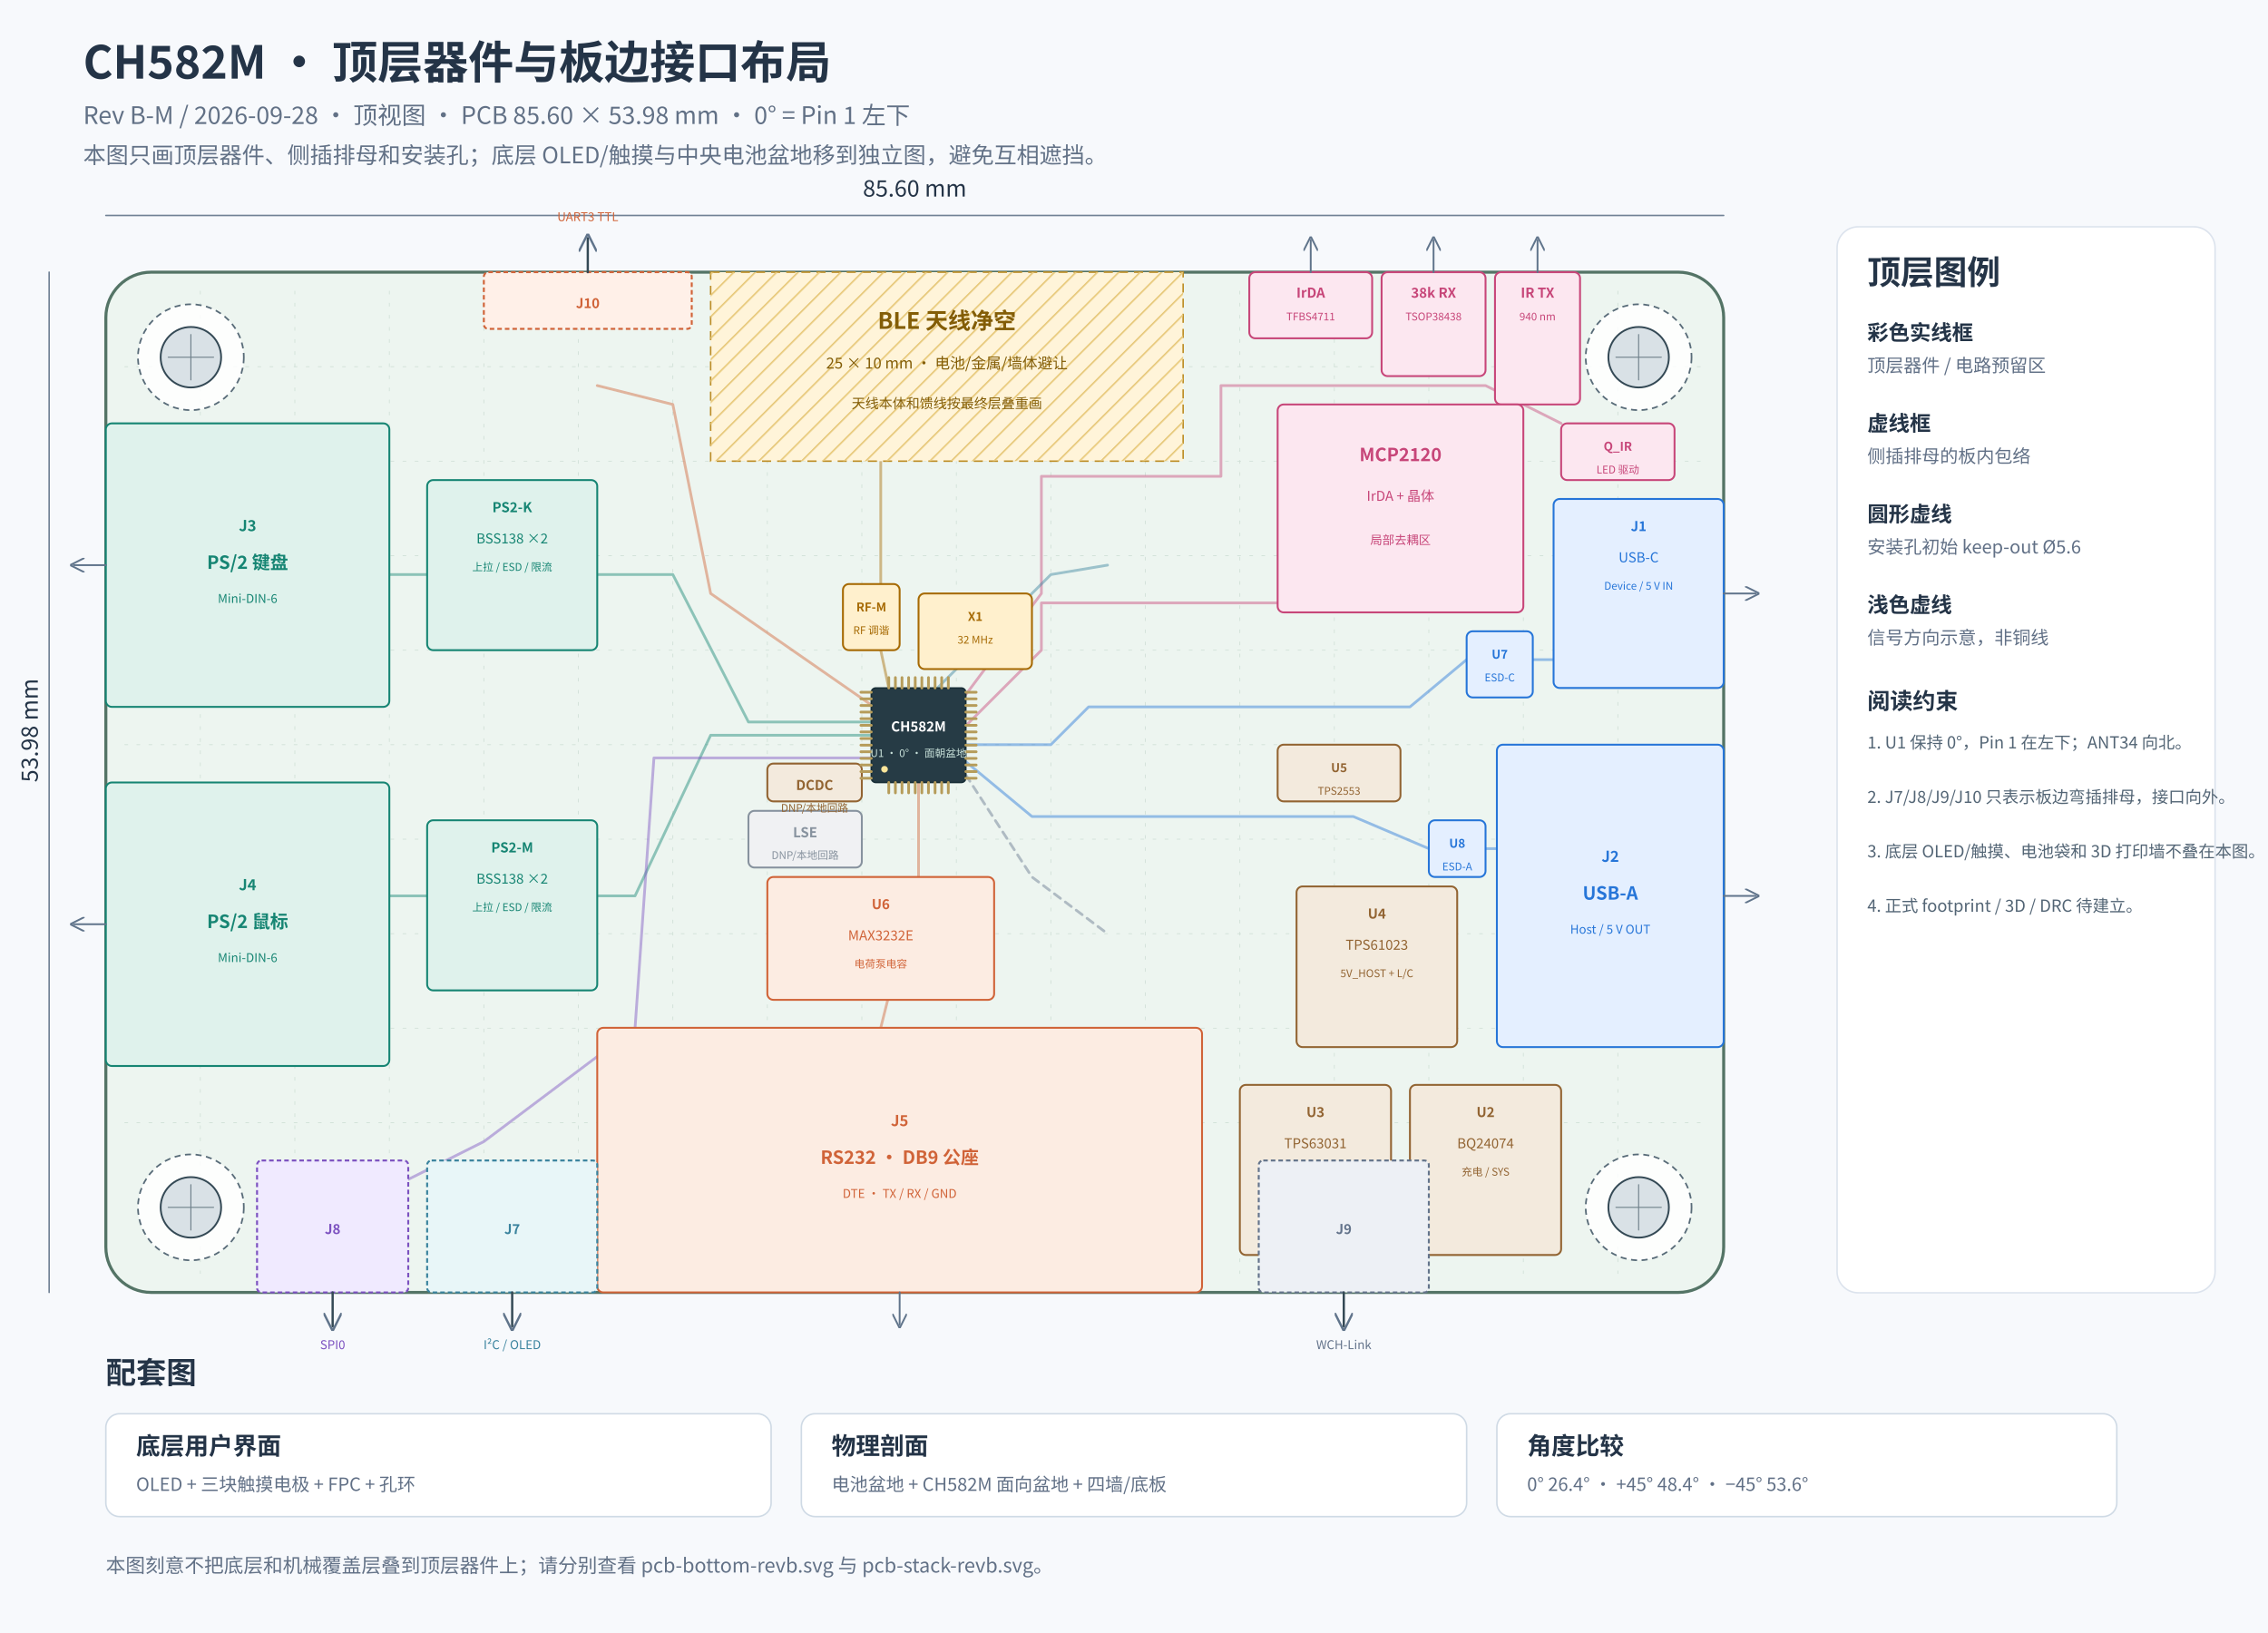
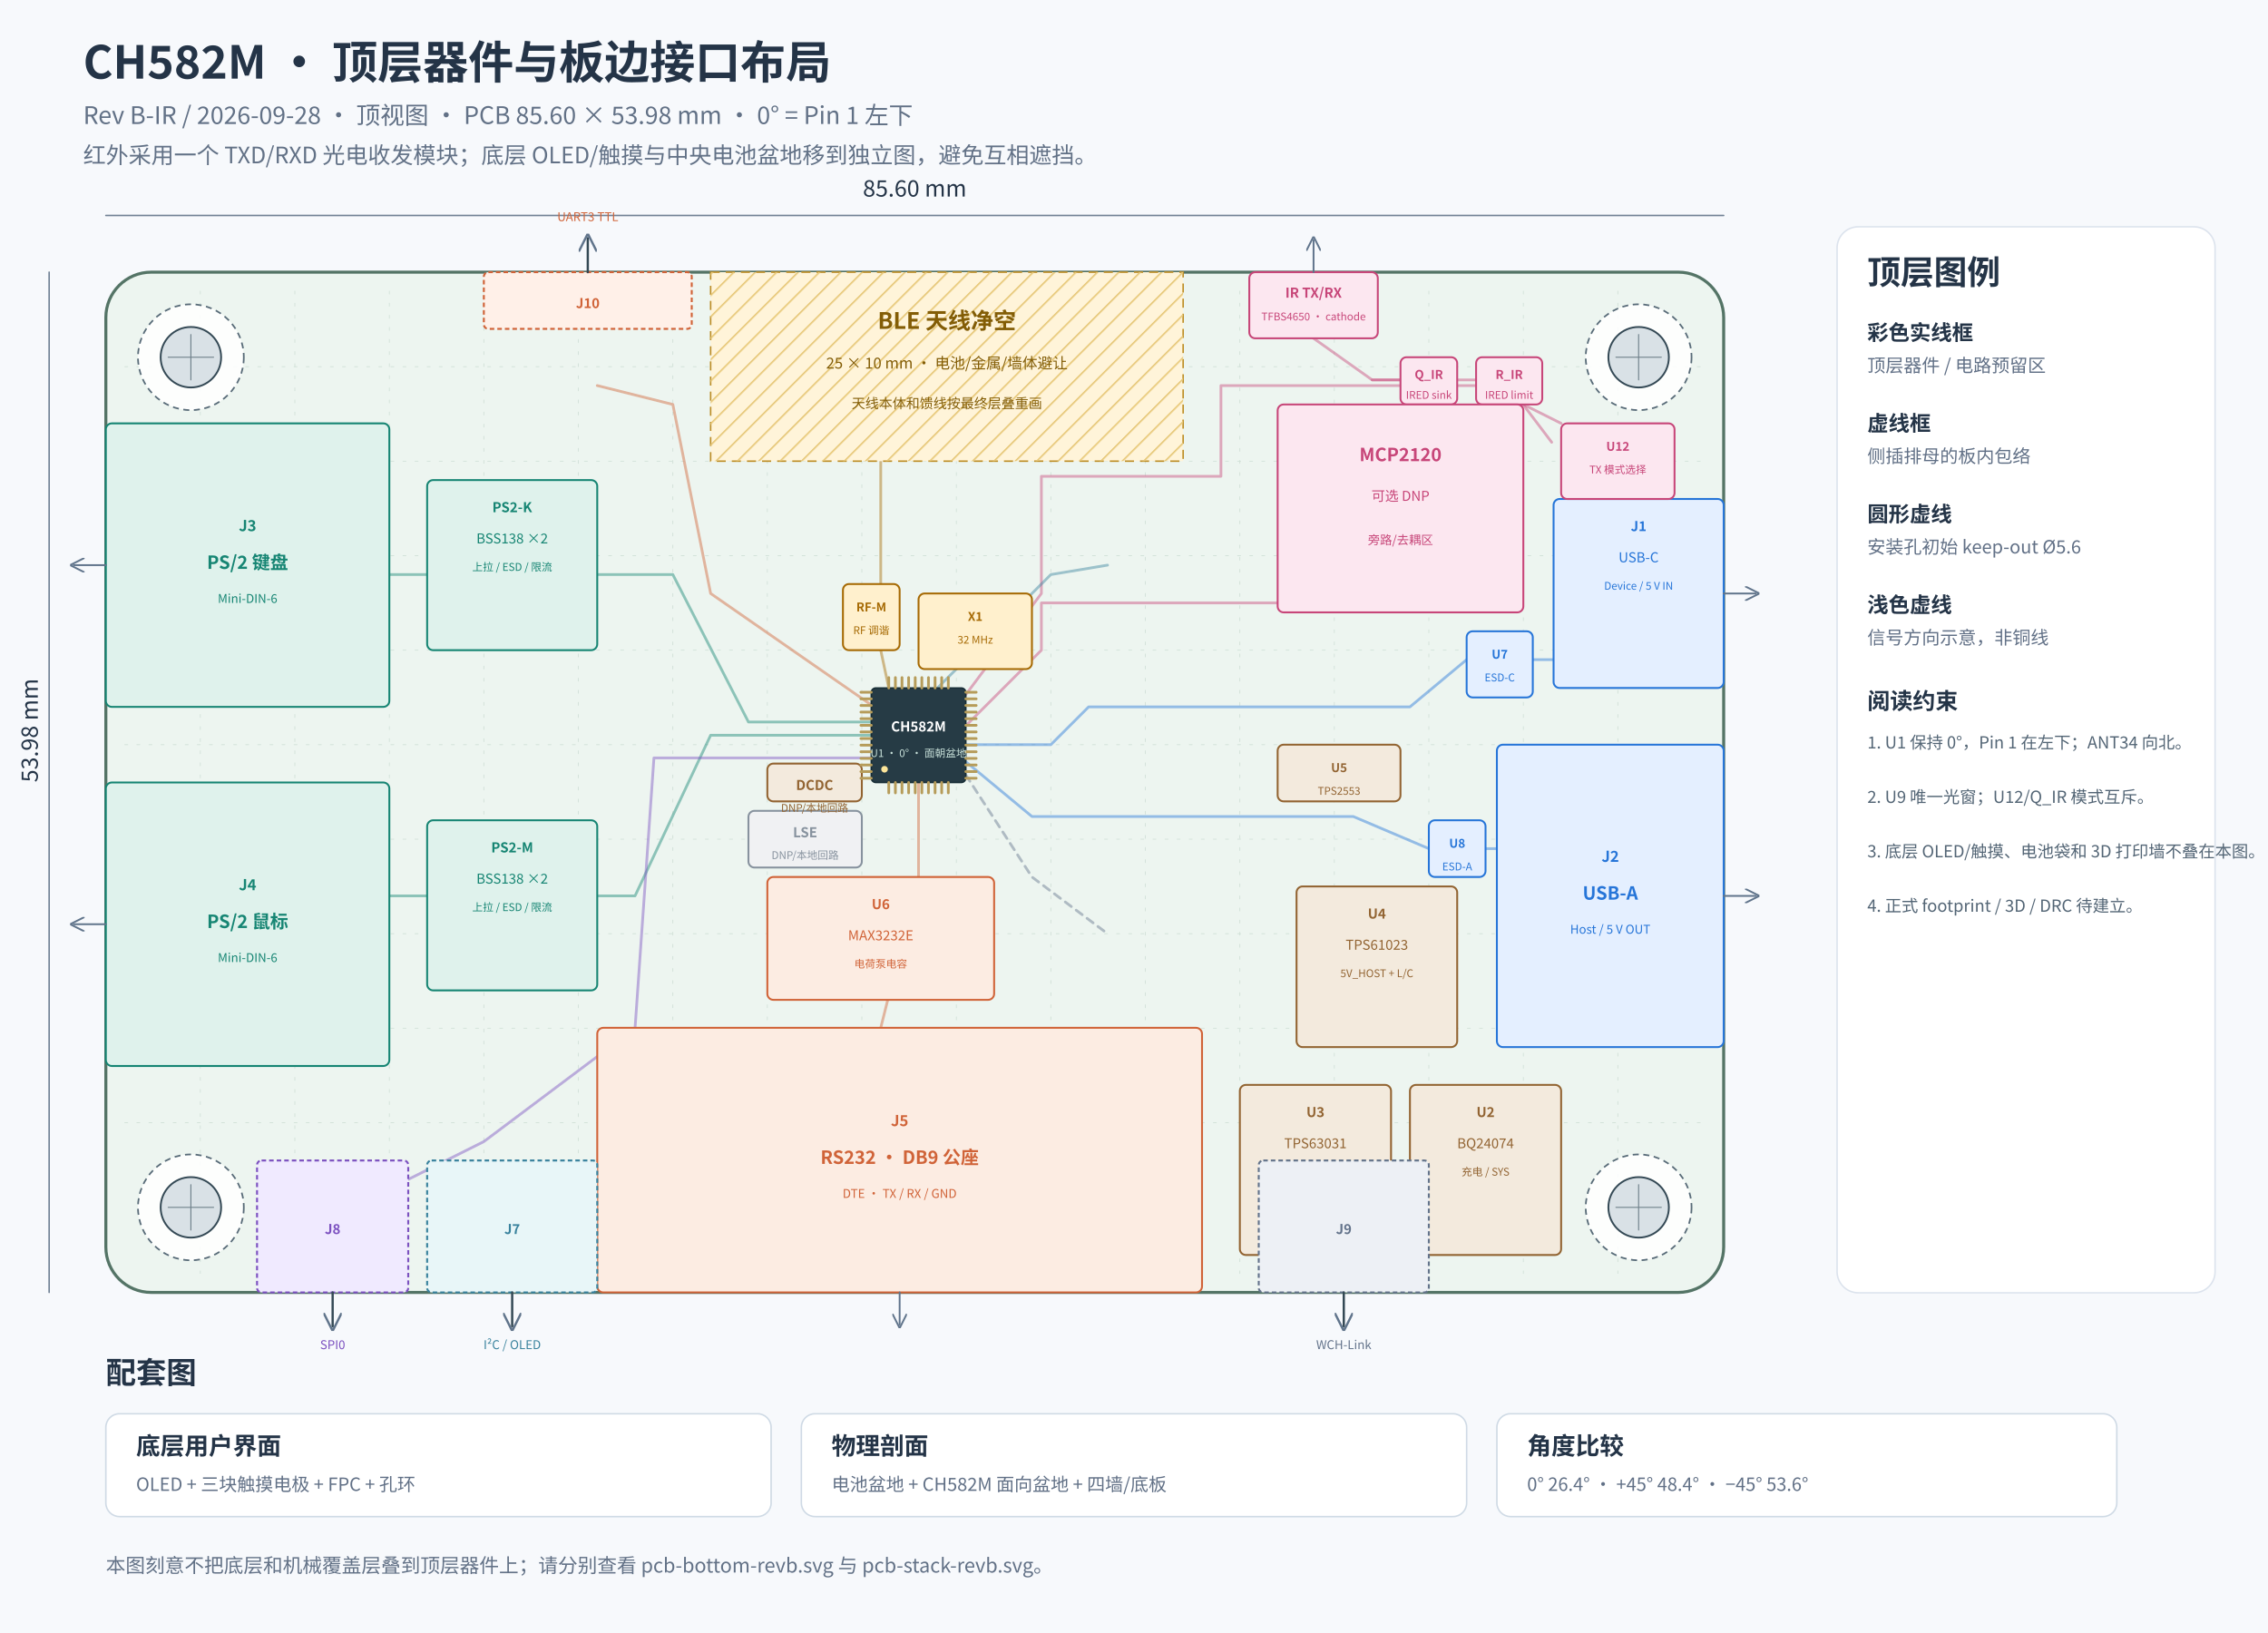
<svg xmlns="http://www.w3.org/2000/svg" width="1500" height="1080" viewBox="0 0 1500 1080" role="img">
  <defs>
    <pattern id="hatch" width="10" height="10" patternUnits="userSpaceOnUse" patternTransform="rotate(45)">
      <line x1="0" y1="0" x2="0" y2="10" stroke="#e6c778" stroke-width="2" />
    </pattern>
    <marker id="arrow" markerWidth="8" markerHeight="8" refX="6" refY="4" orient="auto">
      <path d="M0 0 L8 4 L0 8" fill="none" stroke="#60748b" />
    </marker>
  </defs>
  <g font-family="Microsoft YaHei, Noto Sans CJK SC, Segoe UI, Arial, sans-serif">
    <rect x="0.00" y="0.00" width="1500.00" height="1080.00" rx="0" fill="#f7f9fc" stroke="none" />
    <text x="55.00" y="52.00" font-size="30" fill="#243447" text-anchor="start" font-weight="700">CH582M · 顶层器件与板边接口布局</text>
-     <text x="55.00" y="82.00" font-size="16" fill="#627186" text-anchor="start" font-weight="400">Rev B-M / 2026-09-28   ·   顶视图   ·   PCB 85.60 × 53.98 mm   ·   0° = Pin 1 左下</text>
-     <text x="55.00" y="108.00" font-size="15" fill="#627186" text-anchor="start" font-weight="400">本图只画顶层器件、侧插排母和安装孔；底层 OLED/触摸与中央电池盆地移到独立图，避免互相遮挡。</text>
+     <text x="55.00" y="82.00" font-size="16" fill="#627186" text-anchor="start" font-weight="400">Rev B-IR / 2026-09-28   ·   顶视图   ·   PCB 85.60 × 53.98 mm   ·   0° = Pin 1 左下</text>
+     <text x="55.00" y="108.00" font-size="15" fill="#627186" text-anchor="start" font-weight="400">红外采用一个 TXD/RXD 光电收发模块；底层 OLED/触摸与中央电池盆地移到独立图，避免互相遮挡。</text>
    <rect x="70.00" y="180.00" width="1070.00" height="674.75" rx="30" fill="#edf5f0" stroke="#547466" stroke-width="2" />
    <polyline points="70.00,142.50 1140.00,142.50" fill="none" stroke="#718295" stroke-width="1" stroke-linejoin="round" stroke-linecap="round" stroke-dasharray="" />
    <text x="605.00" y="130.00" font-size="15" fill="#243447" text-anchor="middle" font-weight="400">85.60 mm</text>
    <polyline points="32.50,180.00 32.50,854.75" fill="none" stroke="#718295" stroke-width="1" stroke-linejoin="round" stroke-linecap="round" stroke-dasharray="" />
    <text x="25.00" y="517.38" font-size="15" fill="#243447" text-anchor="start" font-weight="400" transform="rotate(-90 25 517.375)">53.98 mm</text>
    <polyline points="132.50,192.50 132.50,842.25" fill="none" stroke="#cfdfd6" stroke-width="0.5" stroke-linejoin="round" stroke-linecap="round" stroke-dasharray="2 6" />
    <polyline points="195.00,192.50 195.00,842.25" fill="none" stroke="#cfdfd6" stroke-width="0.5" stroke-linejoin="round" stroke-linecap="round" stroke-dasharray="2 6" />
    <polyline points="257.50,192.50 257.50,842.25" fill="none" stroke="#cfdfd6" stroke-width="0.5" stroke-linejoin="round" stroke-linecap="round" stroke-dasharray="2 6" />
    <polyline points="320.00,192.50 320.00,842.25" fill="none" stroke="#cfdfd6" stroke-width="0.5" stroke-linejoin="round" stroke-linecap="round" stroke-dasharray="2 6" />
    <polyline points="382.50,192.50 382.50,842.25" fill="none" stroke="#cfdfd6" stroke-width="0.5" stroke-linejoin="round" stroke-linecap="round" stroke-dasharray="2 6" />
    <polyline points="445.00,192.50 445.00,842.25" fill="none" stroke="#cfdfd6" stroke-width="0.5" stroke-linejoin="round" stroke-linecap="round" stroke-dasharray="2 6" />
    <polyline points="507.50,192.50 507.50,842.25" fill="none" stroke="#cfdfd6" stroke-width="0.5" stroke-linejoin="round" stroke-linecap="round" stroke-dasharray="2 6" />
    <polyline points="570.00,192.50 570.00,842.25" fill="none" stroke="#cfdfd6" stroke-width="0.5" stroke-linejoin="round" stroke-linecap="round" stroke-dasharray="2 6" />
    <polyline points="632.50,192.50 632.50,842.25" fill="none" stroke="#cfdfd6" stroke-width="0.5" stroke-linejoin="round" stroke-linecap="round" stroke-dasharray="2 6" />
    <polyline points="695.00,192.50 695.00,842.25" fill="none" stroke="#cfdfd6" stroke-width="0.5" stroke-linejoin="round" stroke-linecap="round" stroke-dasharray="2 6" />
    <polyline points="757.50,192.50 757.50,842.25" fill="none" stroke="#cfdfd6" stroke-width="0.5" stroke-linejoin="round" stroke-linecap="round" stroke-dasharray="2 6" />
    <polyline points="820.00,192.50 820.00,842.25" fill="none" stroke="#cfdfd6" stroke-width="0.5" stroke-linejoin="round" stroke-linecap="round" stroke-dasharray="2 6" />
    <polyline points="882.50,192.50 882.50,842.25" fill="none" stroke="#cfdfd6" stroke-width="0.5" stroke-linejoin="round" stroke-linecap="round" stroke-dasharray="2 6" />
    <polyline points="945.00,192.50 945.00,842.25" fill="none" stroke="#cfdfd6" stroke-width="0.5" stroke-linejoin="round" stroke-linecap="round" stroke-dasharray="2 6" />
    <polyline points="1007.50,192.50 1007.50,842.25" fill="none" stroke="#cfdfd6" stroke-width="0.5" stroke-linejoin="round" stroke-linecap="round" stroke-dasharray="2 6" />
    <polyline points="1070.00,192.50 1070.00,842.25" fill="none" stroke="#cfdfd6" stroke-width="0.5" stroke-linejoin="round" stroke-linecap="round" stroke-dasharray="2 6" />
    <polyline points="82.50,242.50 1127.50,242.50" fill="none" stroke="#cfdfd6" stroke-width="0.5" stroke-linejoin="round" stroke-linecap="round" stroke-dasharray="2 6" />
    <polyline points="82.50,305.00 1127.50,305.00" fill="none" stroke="#cfdfd6" stroke-width="0.5" stroke-linejoin="round" stroke-linecap="round" stroke-dasharray="2 6" />
    <polyline points="82.50,367.50 1127.50,367.50" fill="none" stroke="#cfdfd6" stroke-width="0.5" stroke-linejoin="round" stroke-linecap="round" stroke-dasharray="2 6" />
    <polyline points="82.50,430.00 1127.50,430.00" fill="none" stroke="#cfdfd6" stroke-width="0.5" stroke-linejoin="round" stroke-linecap="round" stroke-dasharray="2 6" />
    <polyline points="82.50,492.50 1127.50,492.50" fill="none" stroke="#cfdfd6" stroke-width="0.5" stroke-linejoin="round" stroke-linecap="round" stroke-dasharray="2 6" />
    <polyline points="82.50,555.00 1127.50,555.00" fill="none" stroke="#cfdfd6" stroke-width="0.5" stroke-linejoin="round" stroke-linecap="round" stroke-dasharray="2 6" />
    <polyline points="82.50,617.50 1127.50,617.50" fill="none" stroke="#cfdfd6" stroke-width="0.5" stroke-linejoin="round" stroke-linecap="round" stroke-dasharray="2 6" />
    <polyline points="82.50,680.00 1127.50,680.00" fill="none" stroke="#cfdfd6" stroke-width="0.5" stroke-linejoin="round" stroke-linecap="round" stroke-dasharray="2 6" />
    <polyline points="82.50,742.50 1127.50,742.50" fill="none" stroke="#cfdfd6" stroke-width="0.5" stroke-linejoin="round" stroke-linecap="round" stroke-dasharray="2 6" />
    <polyline points="587.81,455.00 582.50,430.00 582.50,305.00" fill="none" stroke="#a66a04" stroke-width="1.8" stroke-linejoin="round" stroke-linecap="round" stroke-dasharray="" opacity="0.45" />
    <polyline points="638.75,503.75 682.50,540.00 895.00,540.00 945.00,561.25 990.00,561.25" fill="none" stroke="#2675d8" stroke-width="1.8" stroke-linejoin="round" stroke-linecap="round" stroke-dasharray="" opacity="0.45" />
    <polyline points="638.75,492.50 695.00,492.50 720.00,467.50 932.50,467.50 970.00,436.25 1027.50,436.25" fill="none" stroke="#2675d8" stroke-width="1.8" stroke-linejoin="round" stroke-linecap="round" stroke-dasharray="" opacity="0.45" />
    <polyline points="576.25,477.50 495.00,477.50 445.00,380.00 395.00,380.00 257.50,380.00" fill="none" stroke="#168573" stroke-width="1.8" stroke-linejoin="round" stroke-linecap="round" stroke-dasharray="" opacity="0.45" />
    <polyline points="576.25,486.25 470.00,486.25 420.00,592.50 395.00,592.50 257.50,592.50" fill="none" stroke="#168573" stroke-width="1.8" stroke-linejoin="round" stroke-linecap="round" stroke-dasharray="" opacity="0.45" />
    <polyline points="576.25,501.25 432.50,501.25 420.00,680.00 320.00,755.00 270.00,780.00" fill="none" stroke="#7c51c0" stroke-width="1.8" stroke-linejoin="round" stroke-linecap="round" stroke-dasharray="" opacity="0.45" />
    <polyline points="576.25,466.25 470.00,392.50 445.00,267.50 395.00,255.00" fill="none" stroke="#d06338" stroke-width="1.8" stroke-linejoin="round" stroke-linecap="round" stroke-dasharray="" opacity="0.45" />
    <polyline points="607.50,517.50 607.50,580.00 582.50,679.75" fill="none" stroke="#d06338" stroke-width="1.8" stroke-linejoin="round" stroke-linecap="round" stroke-dasharray="" opacity="0.45" />
    <polyline points="638.75,480.00 688.75,430.00 688.75,398.75 845.00,398.75" fill="none" stroke="#c74679" stroke-width="1.8" stroke-linejoin="round" stroke-linecap="round" stroke-dasharray="" opacity="0.45" />
    <polyline points="638.75,459.38 688.75,392.50 688.75,315.00 807.50,315.00 807.50,255.00 982.50,255.00 1032.50,280.00" fill="none" stroke="#c74679" stroke-width="1.8" stroke-linejoin="round" stroke-linecap="round" stroke-dasharray="" opacity="0.45" />
+     <polyline points="868.75,223.75 907.50,251.25 945.00,251.25" fill="none" stroke="#c74679" stroke-width="1.8" stroke-linejoin="round" stroke-linecap="round" stroke-dasharray="" opacity="0.45" />
+     <polyline points="907.50,251.25 995.00,251.25 1026.25,292.50" fill="none" stroke="#c74679" stroke-width="1.8" stroke-linejoin="round" stroke-linecap="round" stroke-dasharray="" opacity="0.45" />
    <polyline points="620.00,455.00 695.00,380.00 732.50,373.75" fill="none" stroke="#39829d" stroke-width="1.8" stroke-linejoin="round" stroke-linecap="round" stroke-dasharray="" opacity="0.45" />
    <polyline points="638.75,512.50 682.50,580.00 732.50,617.50" fill="none" stroke="#64748b" stroke-width="1.8" stroke-linejoin="round" stroke-linecap="round" stroke-dasharray="5 4" opacity="0.45" />
    <rect x="470.00" y="180.00" width="312.50" height="125.00" rx="0" fill="#fff4d9" stroke="#bd8e27" stroke-dasharray="6 4" />
    <rect x="470.00" y="180.00" width="312.50" height="125.00" rx="0" fill="url(#hatch)" stroke="none" />
    <text x="626.25" y="217.50" font-size="15" fill="#835d06" text-anchor="middle" font-weight="700">BLE 天线净空</text>
    <text x="626.25" y="243.75" font-size="10" fill="#835d06" text-anchor="middle" font-weight="400">25 × 10 mm · 电池/金属/墙体避让</text>
    <text x="626.25" y="270.00" font-size="9" fill="#835d06" text-anchor="middle" font-weight="400">天线本体和馈线按最终层叠重画</text>
    <rect x="70.00" y="280.00" width="187.50" height="187.50" rx="4" fill="#dff2ec" stroke="#168573" stroke-width="1.25" />
    <text x="163.75" y="351.25" font-size="10" fill="#168573" text-anchor="middle" font-weight="700">J3</text>
    <text x="163.75" y="376.25" font-size="12" fill="#168573" text-anchor="middle" font-weight="700">PS/2 键盘</text>
    <text x="163.75" y="398.75" font-size="8" fill="#168573" text-anchor="middle" font-weight="400">Mini-DIN-6</text>
    <polyline points="70.00,373.75 48.75,373.75" fill="none" stroke="#60748b" stroke-width="1.2" stroke-linejoin="round" stroke-linecap="round" stroke-dasharray="" marker-end="url(#arrow)" />
    <rect x="70.00" y="517.50" width="187.50" height="187.50" rx="4" fill="#dff2ec" stroke="#168573" stroke-width="1.25" />
    <text x="163.75" y="588.75" font-size="10" fill="#168573" text-anchor="middle" font-weight="700">J4</text>
    <text x="163.75" y="613.75" font-size="12" fill="#168573" text-anchor="middle" font-weight="700">PS/2 鼠标</text>
    <text x="163.75" y="636.25" font-size="8" fill="#168573" text-anchor="middle" font-weight="400">Mini-DIN-6</text>
    <polyline points="70.00,611.25 48.75,611.25" fill="none" stroke="#60748b" stroke-width="1.2" stroke-linejoin="round" stroke-linecap="round" stroke-dasharray="" marker-end="url(#arrow)" />
    <rect x="1027.50" y="330.00" width="112.50" height="125.00" rx="4" fill="#e4efff" stroke="#2675d8" stroke-width="1.25" />
    <text x="1083.75" y="351.25" font-size="9" fill="#2675d8" text-anchor="middle" font-weight="700">J1</text>
    <text x="1083.75" y="371.88" font-size="9" fill="#2675d8" text-anchor="middle" font-weight="400">USB-C</text>
    <text x="1083.75" y="390.00" font-size="7" fill="#2675d8" text-anchor="middle" font-weight="400">Device / 5 V IN</text>
    <polyline points="1140.00,392.50 1161.25,392.50" fill="none" stroke="#60748b" stroke-width="1.2" stroke-linejoin="round" stroke-linecap="round" stroke-dasharray="" marker-end="url(#arrow)" />
    <rect x="990.00" y="492.50" width="150.00" height="200.00" rx="4" fill="#e4efff" stroke="#2675d8" stroke-width="1.25" />
    <text x="1065.00" y="570.00" font-size="10" fill="#2675d8" text-anchor="middle" font-weight="700">J2</text>
    <text x="1065.00" y="595.00" font-size="12" fill="#2675d8" text-anchor="middle" font-weight="700">USB-A</text>
    <text x="1065.00" y="617.50" font-size="8" fill="#2675d8" text-anchor="middle" font-weight="400">Host / 5 V OUT</text>
    <polyline points="1140.00,592.50 1161.25,592.50" fill="none" stroke="#60748b" stroke-width="1.2" stroke-linejoin="round" stroke-linecap="round" stroke-dasharray="" marker-end="url(#arrow)" />
    <rect x="395.00" y="679.75" width="400.00" height="175.00" rx="4" fill="#fcece2" stroke="#d06338" stroke-width="1.25" />
    <text x="595.00" y="744.75" font-size="10" fill="#d06338" text-anchor="middle" font-weight="700">J5</text>
    <text x="595.00" y="769.75" font-size="12" fill="#d06338" text-anchor="middle" font-weight="700">RS232 · DB9 公座</text>
    <text x="595.00" y="792.25" font-size="8" fill="#d06338" text-anchor="middle" font-weight="400">DTE · TX / RX / GND</text>
    <polyline points="595.00,854.75 595.00,876.00" fill="none" stroke="#60748b" stroke-width="1.2" stroke-linejoin="round" stroke-linecap="round" stroke-dasharray="" marker-end="url(#arrow)" />
-     <rect x="826.25" y="180.00" width="81.25" height="43.75" rx="4" fill="#fce7f0" stroke="#c74679" stroke-width="1.25" />
-     <text x="866.88" y="196.88" font-size="9" fill="#c74679" text-anchor="middle" font-weight="700">IrDA</text>
-     <text x="866.88" y="211.88" font-size="7" fill="#c74679" text-anchor="middle" font-weight="400">TFBS4711</text>
-     <polyline points="866.88,180.00 866.88,158.75" fill="none" stroke="#60748b" stroke-width="1.2" stroke-linejoin="round" stroke-linecap="round" stroke-dasharray="" marker-end="url(#arrow)" />
-     <rect x="913.75" y="180.00" width="68.75" height="68.75" rx="4" fill="#fce7f0" stroke="#c74679" stroke-width="1.25" />
-     <text x="948.12" y="196.88" font-size="9" fill="#c74679" text-anchor="middle" font-weight="700">38k RX</text>
-     <text x="948.12" y="211.88" font-size="7" fill="#c74679" text-anchor="middle" font-weight="400">TSOP38438</text>
-     <polyline points="948.12,180.00 948.12,158.75" fill="none" stroke="#60748b" stroke-width="1.2" stroke-linejoin="round" stroke-linecap="round" stroke-dasharray="" marker-end="url(#arrow)" />
-     <rect x="988.75" y="180.00" width="56.25" height="87.50" rx="4" fill="#fce7f0" stroke="#c74679" stroke-width="1.25" />
-     <text x="1016.88" y="196.88" font-size="9" fill="#c74679" text-anchor="middle" font-weight="700">IR TX</text>
-     <text x="1016.88" y="211.88" font-size="7" fill="#c74679" text-anchor="middle" font-weight="400">940 nm</text>
-     <polyline points="1016.88,180.00 1016.88,158.75" fill="none" stroke="#60748b" stroke-width="1.2" stroke-linejoin="round" stroke-linecap="round" stroke-dasharray="" marker-end="url(#arrow)" />
+     <rect x="826.25" y="180.00" width="85.00" height="43.75" rx="4" fill="#fce7f0" stroke="#c74679" stroke-width="1.25" />
+     <text x="868.75" y="196.88" font-size="9" fill="#c74679" text-anchor="middle" font-weight="700">IR TX/RX</text>
+     <text x="868.75" y="211.88" font-size="7" fill="#c74679" text-anchor="middle" font-weight="400">TFBS4650 · cathode</text>
+     <polyline points="868.75,180.00 868.75,158.75" fill="none" stroke="#60748b" stroke-width="1.2" stroke-linejoin="round" stroke-linecap="round" stroke-dasharray="" marker-end="url(#arrow)" />
+     <rect x="926.25" y="236.25" width="37.50" height="31.25" rx="4" fill="#fce7f0" stroke="#c74679" stroke-width="1.25" />
+     <text x="945.00" y="250.62" font-size="8" fill="#c74679" text-anchor="middle" font-weight="700">Q_IR</text>
+     <text x="945.00" y="263.75" font-size="7" fill="#c74679" text-anchor="middle" font-weight="400">IRED sink</text>
+     <rect x="976.25" y="236.25" width="43.75" height="31.25" rx="4" fill="#fce7f0" stroke="#c74679" stroke-width="1.25" />
+     <text x="998.12" y="250.62" font-size="8" fill="#c74679" text-anchor="middle" font-weight="700">R_IR</text>
+     <text x="998.12" y="263.75" font-size="7" fill="#c74679" text-anchor="middle" font-weight="400">IRED limit</text>
    <rect x="845.00" y="267.50" width="162.50" height="137.50" rx="4" fill="#fce7f0" stroke="#c74679" stroke-width="1.25" />
    <text x="926.25" y="305.00" font-size="12" fill="#c74679" text-anchor="middle" font-weight="700">MCP2120</text>
-     <text x="926.25" y="331.25" font-size="9" fill="#c74679" text-anchor="middle" font-weight="400">IrDA + 晶体</text>
-     <text x="926.25" y="360.00" font-size="8" fill="#c74679" text-anchor="middle" font-weight="400">局部去耦区</text>
-     <rect x="1032.50" y="280.00" width="75.00" height="37.50" rx="4" fill="#fce7f0" stroke="#c74679" stroke-width="1.25" />
-     <text x="1070.00" y="298.12" font-size="8" fill="#c74679" text-anchor="middle" font-weight="700">Q_IR</text>
-     <text x="1070.00" y="313.12" font-size="7" fill="#c74679" text-anchor="middle" font-weight="400">LED 驱动</text>
+     <text x="926.25" y="331.25" font-size="9" fill="#c74679" text-anchor="middle" font-weight="400">可选 DNP</text>
+     <text x="926.25" y="360.00" font-size="8" fill="#c74679" text-anchor="middle" font-weight="400">旁路/去耦区</text>
+     <rect x="1032.50" y="280.00" width="75.00" height="50.00" rx="4" fill="#fce7f0" stroke="#c74679" stroke-width="1.25" />
+     <text x="1070.00" y="298.12" font-size="8" fill="#c74679" text-anchor="middle" font-weight="700">U12</text>
+     <text x="1070.00" y="313.12" font-size="7" fill="#c74679" text-anchor="middle" font-weight="400">TX 模式选择</text>
    <rect x="282.50" y="317.50" width="112.50" height="112.50" rx="4" fill="#dff2ec" stroke="#168573" stroke-width="1.25" />
    <text x="338.75" y="338.75" font-size="9" fill="#168573" text-anchor="middle" font-weight="700">PS2-K</text>
    <text x="338.75" y="359.38" font-size="9" fill="#168573" text-anchor="middle" font-weight="400">BSS138 ×2</text>
    <text x="338.75" y="377.50" font-size="7" fill="#168573" text-anchor="middle" font-weight="400">上拉 / ESD / 限流</text>
    <rect x="282.50" y="542.50" width="112.50" height="112.50" rx="4" fill="#dff2ec" stroke="#168573" stroke-width="1.25" />
    <text x="338.75" y="563.75" font-size="9" fill="#168573" text-anchor="middle" font-weight="700">PS2-M</text>
    <text x="338.75" y="584.38" font-size="9" fill="#168573" text-anchor="middle" font-weight="400">BSS138 ×2</text>
    <text x="338.75" y="602.50" font-size="7" fill="#168573" text-anchor="middle" font-weight="400">上拉 / ESD / 限流</text>
    <rect x="507.50" y="580.00" width="150.00" height="81.25" rx="4" fill="#fcece2" stroke="#d06338" stroke-width="1.25" />
    <text x="582.50" y="601.25" font-size="9" fill="#d06338" text-anchor="middle" font-weight="700">U6</text>
    <text x="582.50" y="621.88" font-size="9" fill="#d06338" text-anchor="middle" font-weight="400">MAX3232E</text>
    <text x="582.50" y="640.00" font-size="7" fill="#d06338" text-anchor="middle" font-weight="400">电荷泵电容</text>
    <rect x="857.50" y="586.25" width="106.25" height="106.25" rx="4" fill="#f3eadd" stroke="#926432" stroke-width="1.25" />
    <text x="910.62" y="607.50" font-size="9" fill="#926432" text-anchor="middle" font-weight="700">U4</text>
    <text x="910.62" y="628.12" font-size="9" fill="#926432" text-anchor="middle" font-weight="400">TPS61023</text>
    <text x="910.62" y="646.25" font-size="7" fill="#926432" text-anchor="middle" font-weight="400">5V_HOST + L/C</text>
    <rect x="820.00" y="717.50" width="100.00" height="112.50" rx="4" fill="#f3eadd" stroke="#926432" stroke-width="1.25" />
    <text x="870.00" y="738.75" font-size="9" fill="#926432" text-anchor="middle" font-weight="700">U3</text>
    <text x="870.00" y="759.38" font-size="9" fill="#926432" text-anchor="middle" font-weight="400">TPS63031</text>
    <text x="870.00" y="777.50" font-size="7" fill="#926432" text-anchor="middle" font-weight="400">3V3 + L/C</text>
    <rect x="932.50" y="717.50" width="100.00" height="112.50" rx="4" fill="#f3eadd" stroke="#926432" stroke-width="1.25" />
    <text x="982.50" y="738.75" font-size="9" fill="#926432" text-anchor="middle" font-weight="700">U2</text>
    <text x="982.50" y="759.38" font-size="9" fill="#926432" text-anchor="middle" font-weight="400">BQ24074</text>
    <text x="982.50" y="777.50" font-size="7" fill="#926432" text-anchor="middle" font-weight="400">充电 / SYS</text>
    <rect x="845.00" y="492.50" width="81.25" height="37.50" rx="4" fill="#f3eadd" stroke="#926432" stroke-width="1.25" />
    <text x="885.62" y="510.62" font-size="8" fill="#926432" text-anchor="middle" font-weight="700">U5</text>
    <text x="885.62" y="525.62" font-size="7" fill="#926432" text-anchor="middle" font-weight="400">TPS2553</text>
    <rect x="970.00" y="417.50" width="43.75" height="43.75" rx="4" fill="#e4efff" stroke="#2675d8" stroke-width="1.25" />
    <text x="991.88" y="435.62" font-size="8" fill="#2675d8" text-anchor="middle" font-weight="700">U7</text>
    <text x="991.88" y="450.62" font-size="7" fill="#2675d8" text-anchor="middle" font-weight="400">ESD-C</text>
    <rect x="945.00" y="542.50" width="37.50" height="37.50" rx="4" fill="#e4efff" stroke="#2675d8" stroke-width="1.25" />
    <text x="963.75" y="560.62" font-size="8" fill="#2675d8" text-anchor="middle" font-weight="700">U8</text>
    <text x="963.75" y="575.62" font-size="7" fill="#2675d8" text-anchor="middle" font-weight="400">ESD-A</text>
    <rect x="607.50" y="392.50" width="75.00" height="50.00" rx="4" fill="#fff0cd" stroke="#a66a04" stroke-width="1.25" />
    <text x="645.00" y="410.62" font-size="8" fill="#a66a04" text-anchor="middle" font-weight="700">X1</text>
    <text x="645.00" y="425.62" font-size="7" fill="#a66a04" text-anchor="middle" font-weight="400">32 MHz</text>
    <rect x="557.50" y="386.25" width="37.50" height="43.75" rx="4" fill="#fff0cd" stroke="#a66a04" stroke-width="1.25" />
    <text x="576.25" y="404.38" font-size="8" fill="#a66a04" text-anchor="middle" font-weight="700">RF-M</text>
    <text x="576.25" y="419.38" font-size="7" fill="#a66a04" text-anchor="middle" font-weight="400">RF 调谐</text>
    <rect x="495.00" y="536.25" width="75.00" height="37.50" rx="4" fill="#f0f1f3" stroke="#87929e" stroke-width="1.25" />
    <text x="532.50" y="553.75" font-size="9" fill="#87929e" text-anchor="middle" font-weight="700">LSE</text>
    <text x="532.50" y="568.12" font-size="7" fill="#87929e" text-anchor="middle" font-weight="400">DNP/本地回路</text>
    <rect x="507.50" y="505.00" width="62.50" height="25.00" rx="4" fill="#f3eadd" stroke="#926432" stroke-width="1.25" />
    <text x="538.75" y="522.50" font-size="9" fill="#926432" text-anchor="middle" font-weight="700">DCDC</text>
    <text x="538.75" y="536.88" font-size="7" fill="#926432" text-anchor="middle" font-weight="400">DNP/本地回路</text>
    <rect x="320.00" y="180.00" width="137.50" height="37.50" rx="3" fill="#fff0e8" stroke="#d06338" stroke-width="1.3" stroke-dasharray="3 2" />
    <text x="388.75" y="203.75" font-size="9" fill="#d06338" text-anchor="middle" font-weight="700">J10</text>
    <polyline points="388.75,180.00 388.75,157.50" fill="none" stroke="#344955" stroke-width="1.5" stroke-linejoin="round" stroke-linecap="round" stroke-dasharray="" marker-end="url(#arrow)" />
    <text x="388.75" y="146.25" font-size="8" fill="#d06338" text-anchor="middle" font-weight="400">UART3 TTL</text>
    <rect x="282.50" y="767.50" width="112.50" height="87.25" rx="3" fill="#e8f6f8" stroke="#39829d" stroke-width="1.3" stroke-dasharray="3 2" />
    <text x="338.75" y="816.12" font-size="9" fill="#39829d" text-anchor="middle" font-weight="700">J7</text>
    <polyline points="338.75,854.75 338.75,877.25" fill="none" stroke="#344955" stroke-width="1.5" stroke-linejoin="round" stroke-linecap="round" stroke-dasharray="" marker-end="url(#arrow)" />
    <text x="338.75" y="892.25" font-size="8" fill="#39829d" text-anchor="middle" font-weight="400">I²C / OLED</text>
    <rect x="170.00" y="767.50" width="100.00" height="87.25" rx="3" fill="#f0eaff" stroke="#7c51c0" stroke-width="1.3" stroke-dasharray="3 2" />
    <text x="220.00" y="816.12" font-size="9" fill="#7c51c0" text-anchor="middle" font-weight="700">J8</text>
    <polyline points="220.00,854.75 220.00,877.25" fill="none" stroke="#344955" stroke-width="1.5" stroke-linejoin="round" stroke-linecap="round" stroke-dasharray="" marker-end="url(#arrow)" />
    <text x="220.00" y="892.25" font-size="8" fill="#7c51c0" text-anchor="middle" font-weight="400">SPI0</text>
    <rect x="832.50" y="767.50" width="112.50" height="87.25" rx="3" fill="#edf0f5" stroke="#64748b" stroke-width="1.3" stroke-dasharray="3 2" />
    <text x="888.75" y="816.12" font-size="9" fill="#64748b" text-anchor="middle" font-weight="700">J9</text>
    <polyline points="888.75,854.75 888.75,877.25" fill="none" stroke="#344955" stroke-width="1.5" stroke-linejoin="round" stroke-linecap="round" stroke-dasharray="" marker-end="url(#arrow)" />
    <text x="888.75" y="892.25" font-size="8" fill="#64748b" text-anchor="middle" font-weight="400">WCH-Link</text>
    <circle cx="126.25" cy="236.25" r="35.00" fill="#ffffff" fill-opacity="0.86" stroke="#586b78" stroke-width="1.1" stroke-dasharray="4 3" />
    <circle cx="126.25" cy="236.25" r="20.00" fill="#d9e1e6" stroke="#344955" stroke-width="1.2" />
    <polyline points="111.25,236.25 141.25,236.25" fill="none" stroke="#70818b" stroke-width="0.7" stroke-linejoin="round" stroke-linecap="round" stroke-dasharray="" />
    <polyline points="126.25,221.25 126.25,251.25" fill="none" stroke="#70818b" stroke-width="0.7" stroke-linejoin="round" stroke-linecap="round" stroke-dasharray="" />
    <circle cx="1083.75" cy="236.25" r="35.00" fill="#ffffff" fill-opacity="0.86" stroke="#586b78" stroke-width="1.1" stroke-dasharray="4 3" />
    <circle cx="1083.75" cy="236.25" r="20.00" fill="#d9e1e6" stroke="#344955" stroke-width="1.2" />
    <polyline points="1068.75,236.25 1098.75,236.25" fill="none" stroke="#70818b" stroke-width="0.7" stroke-linejoin="round" stroke-linecap="round" stroke-dasharray="" />
    <polyline points="1083.75,221.25 1083.75,251.25" fill="none" stroke="#70818b" stroke-width="0.7" stroke-linejoin="round" stroke-linecap="round" stroke-dasharray="" />
    <circle cx="126.25" cy="798.50" r="35.00" fill="#ffffff" fill-opacity="0.86" stroke="#586b78" stroke-width="1.1" stroke-dasharray="4 3" />
    <circle cx="126.25" cy="798.50" r="20.00" fill="#d9e1e6" stroke="#344955" stroke-width="1.2" />
    <polyline points="111.25,798.50 141.25,798.50" fill="none" stroke="#70818b" stroke-width="0.7" stroke-linejoin="round" stroke-linecap="round" stroke-dasharray="" />
    <polyline points="126.25,783.50 126.25,813.50" fill="none" stroke="#70818b" stroke-width="0.7" stroke-linejoin="round" stroke-linecap="round" stroke-dasharray="" />
    <circle cx="1083.75" cy="798.50" r="35.00" fill="#ffffff" fill-opacity="0.86" stroke="#586b78" stroke-width="1.1" stroke-dasharray="4 3" />
    <circle cx="1083.75" cy="798.50" r="20.00" fill="#d9e1e6" stroke="#344955" stroke-width="1.2" />
    <polyline points="1068.75,798.50 1098.75,798.50" fill="none" stroke="#70818b" stroke-width="0.7" stroke-linejoin="round" stroke-linecap="round" stroke-dasharray="" />
    <polyline points="1083.75,783.50 1083.75,813.50" fill="none" stroke="#70818b" stroke-width="0.7" stroke-linejoin="round" stroke-linecap="round" stroke-dasharray="" />
    <rect x="576.25" y="455.00" width="62.50" height="62.50" rx="3" fill="#263b45" stroke="#172d36" />
    <polyline points="587.81,517.50 587.81,524.38" fill="none" stroke="#b69c5a" stroke-width="1.8" stroke-linejoin="round" stroke-linecap="round" stroke-dasharray="" />
    <polyline points="592.19,517.50 592.19,524.38" fill="none" stroke="#b69c5a" stroke-width="1.8" stroke-linejoin="round" stroke-linecap="round" stroke-dasharray="" />
    <polyline points="596.56,517.50 596.56,524.38" fill="none" stroke="#b69c5a" stroke-width="1.8" stroke-linejoin="round" stroke-linecap="round" stroke-dasharray="" />
    <polyline points="600.94,517.50 600.94,524.38" fill="none" stroke="#b69c5a" stroke-width="1.8" stroke-linejoin="round" stroke-linecap="round" stroke-dasharray="" />
    <polyline points="605.31,517.50 605.31,524.38" fill="none" stroke="#b69c5a" stroke-width="1.8" stroke-linejoin="round" stroke-linecap="round" stroke-dasharray="" />
    <polyline points="609.69,517.50 609.69,524.38" fill="none" stroke="#b69c5a" stroke-width="1.8" stroke-linejoin="round" stroke-linecap="round" stroke-dasharray="" />
    <polyline points="614.06,517.50 614.06,524.38" fill="none" stroke="#b69c5a" stroke-width="1.8" stroke-linejoin="round" stroke-linecap="round" stroke-dasharray="" />
    <polyline points="618.44,517.50 618.44,524.38" fill="none" stroke="#b69c5a" stroke-width="1.8" stroke-linejoin="round" stroke-linecap="round" stroke-dasharray="" />
    <polyline points="622.81,517.50 622.81,524.38" fill="none" stroke="#b69c5a" stroke-width="1.8" stroke-linejoin="round" stroke-linecap="round" stroke-dasharray="" />
    <polyline points="627.19,517.50 627.19,524.38" fill="none" stroke="#b69c5a" stroke-width="1.8" stroke-linejoin="round" stroke-linecap="round" stroke-dasharray="" />
    <polyline points="638.75,514.69 645.62,514.69" fill="none" stroke="#b69c5a" stroke-width="1.8" stroke-linejoin="round" stroke-linecap="round" stroke-dasharray="" />
    <polyline points="638.75,510.31 645.62,510.31" fill="none" stroke="#b69c5a" stroke-width="1.8" stroke-linejoin="round" stroke-linecap="round" stroke-dasharray="" />
    <polyline points="638.75,505.94 645.62,505.94" fill="none" stroke="#b69c5a" stroke-width="1.8" stroke-linejoin="round" stroke-linecap="round" stroke-dasharray="" />
    <polyline points="638.75,501.56 645.62,501.56" fill="none" stroke="#b69c5a" stroke-width="1.8" stroke-linejoin="round" stroke-linecap="round" stroke-dasharray="" />
    <polyline points="638.75,497.19 645.62,497.19" fill="none" stroke="#b69c5a" stroke-width="1.8" stroke-linejoin="round" stroke-linecap="round" stroke-dasharray="" />
    <polyline points="638.75,492.81 645.62,492.81" fill="none" stroke="#b69c5a" stroke-width="1.8" stroke-linejoin="round" stroke-linecap="round" stroke-dasharray="" />
    <polyline points="638.75,488.44 645.62,488.44" fill="none" stroke="#b69c5a" stroke-width="1.8" stroke-linejoin="round" stroke-linecap="round" stroke-dasharray="" />
    <polyline points="638.75,484.06 645.62,484.06" fill="none" stroke="#b69c5a" stroke-width="1.8" stroke-linejoin="round" stroke-linecap="round" stroke-dasharray="" />
    <polyline points="638.75,479.69 645.62,479.69" fill="none" stroke="#b69c5a" stroke-width="1.8" stroke-linejoin="round" stroke-linecap="round" stroke-dasharray="" />
    <polyline points="638.75,475.31 645.62,475.31" fill="none" stroke="#b69c5a" stroke-width="1.8" stroke-linejoin="round" stroke-linecap="round" stroke-dasharray="" />
    <polyline points="638.75,470.94 645.62,470.94" fill="none" stroke="#b69c5a" stroke-width="1.8" stroke-linejoin="round" stroke-linecap="round" stroke-dasharray="" />
    <polyline points="638.75,466.56 645.62,466.56" fill="none" stroke="#b69c5a" stroke-width="1.8" stroke-linejoin="round" stroke-linecap="round" stroke-dasharray="" />
    <polyline points="638.75,462.19 645.62,462.19" fill="none" stroke="#b69c5a" stroke-width="1.8" stroke-linejoin="round" stroke-linecap="round" stroke-dasharray="" />
    <polyline points="638.75,457.81 645.62,457.81" fill="none" stroke="#b69c5a" stroke-width="1.8" stroke-linejoin="round" stroke-linecap="round" stroke-dasharray="" />
    <polyline points="627.19,455.00 627.19,448.12" fill="none" stroke="#b69c5a" stroke-width="1.8" stroke-linejoin="round" stroke-linecap="round" stroke-dasharray="" />
    <polyline points="622.81,455.00 622.81,448.12" fill="none" stroke="#b69c5a" stroke-width="1.8" stroke-linejoin="round" stroke-linecap="round" stroke-dasharray="" />
    <polyline points="618.44,455.00 618.44,448.12" fill="none" stroke="#b69c5a" stroke-width="1.8" stroke-linejoin="round" stroke-linecap="round" stroke-dasharray="" />
    <polyline points="614.06,455.00 614.06,448.12" fill="none" stroke="#b69c5a" stroke-width="1.8" stroke-linejoin="round" stroke-linecap="round" stroke-dasharray="" />
    <polyline points="609.69,455.00 609.69,448.12" fill="none" stroke="#b69c5a" stroke-width="1.8" stroke-linejoin="round" stroke-linecap="round" stroke-dasharray="" />
    <polyline points="605.31,455.00 605.31,448.12" fill="none" stroke="#b69c5a" stroke-width="1.8" stroke-linejoin="round" stroke-linecap="round" stroke-dasharray="" />
    <polyline points="600.94,455.00 600.94,448.12" fill="none" stroke="#b69c5a" stroke-width="1.8" stroke-linejoin="round" stroke-linecap="round" stroke-dasharray="" />
    <polyline points="596.56,455.00 596.56,448.12" fill="none" stroke="#b69c5a" stroke-width="1.8" stroke-linejoin="round" stroke-linecap="round" stroke-dasharray="" />
    <polyline points="592.19,455.00 592.19,448.12" fill="none" stroke="#b69c5a" stroke-width="1.8" stroke-linejoin="round" stroke-linecap="round" stroke-dasharray="" />
    <polyline points="587.81,455.00 587.81,448.12" fill="none" stroke="#b69c5a" stroke-width="1.8" stroke-linejoin="round" stroke-linecap="round" stroke-dasharray="" />
    <polyline points="576.25,457.81 569.38,457.81" fill="none" stroke="#b69c5a" stroke-width="1.8" stroke-linejoin="round" stroke-linecap="round" stroke-dasharray="" />
    <polyline points="576.25,462.19 569.38,462.19" fill="none" stroke="#b69c5a" stroke-width="1.8" stroke-linejoin="round" stroke-linecap="round" stroke-dasharray="" />
    <polyline points="576.25,466.56 569.38,466.56" fill="none" stroke="#b69c5a" stroke-width="1.8" stroke-linejoin="round" stroke-linecap="round" stroke-dasharray="" />
    <polyline points="576.25,470.94 569.38,470.94" fill="none" stroke="#b69c5a" stroke-width="1.8" stroke-linejoin="round" stroke-linecap="round" stroke-dasharray="" />
    <polyline points="576.25,475.31 569.38,475.31" fill="none" stroke="#b69c5a" stroke-width="1.8" stroke-linejoin="round" stroke-linecap="round" stroke-dasharray="" />
    <polyline points="576.25,479.69 569.38,479.69" fill="none" stroke="#b69c5a" stroke-width="1.8" stroke-linejoin="round" stroke-linecap="round" stroke-dasharray="" />
    <polyline points="576.25,484.06 569.38,484.06" fill="none" stroke="#b69c5a" stroke-width="1.8" stroke-linejoin="round" stroke-linecap="round" stroke-dasharray="" />
    <polyline points="576.25,488.44 569.38,488.44" fill="none" stroke="#b69c5a" stroke-width="1.8" stroke-linejoin="round" stroke-linecap="round" stroke-dasharray="" />
    <polyline points="576.25,492.81 569.38,492.81" fill="none" stroke="#b69c5a" stroke-width="1.8" stroke-linejoin="round" stroke-linecap="round" stroke-dasharray="" />
    <polyline points="576.25,497.19 569.38,497.19" fill="none" stroke="#b69c5a" stroke-width="1.8" stroke-linejoin="round" stroke-linecap="round" stroke-dasharray="" />
    <polyline points="576.25,501.56 569.38,501.56" fill="none" stroke="#b69c5a" stroke-width="1.8" stroke-linejoin="round" stroke-linecap="round" stroke-dasharray="" />
    <polyline points="576.25,505.94 569.38,505.94" fill="none" stroke="#b69c5a" stroke-width="1.8" stroke-linejoin="round" stroke-linecap="round" stroke-dasharray="" />
    <polyline points="576.25,510.31 569.38,510.31" fill="none" stroke="#b69c5a" stroke-width="1.8" stroke-linejoin="round" stroke-linecap="round" stroke-dasharray="" />
    <polyline points="576.25,514.69 569.38,514.69" fill="none" stroke="#b69c5a" stroke-width="1.8" stroke-linejoin="round" stroke-linecap="round" stroke-dasharray="" />
    <text x="607.50" y="483.75" font-size="9" fill="#ffffff" text-anchor="middle" font-weight="700">CH582M</text>
    <text x="607.50" y="500.62" font-size="7" fill="#c8e1da" text-anchor="middle" font-weight="400">U1 · 0° · 面朝盆地</text>
    <circle cx="585.0" cy="508.75" r="2.2" fill="#fce59a" />
    <rect x="1215.00" y="150.00" width="250.00" height="705.00" rx="14" fill="#ffffff" stroke="#dce3ed" />
    <text x="1235.00" y="188.00" font-size="22" fill="#243447" text-anchor="start" font-weight="700">顶层图例</text>
    <text x="1235.00" y="225.00" font-size="14" fill="#243447" text-anchor="start" font-weight="700">彩色实线框</text>
    <text x="1235.00" y="246.00" font-size="12" fill="#617086" text-anchor="start" font-weight="400">顶层器件 / 电路预留区</text>
    <text x="1235.00" y="285.00" font-size="14" fill="#243447" text-anchor="start" font-weight="700">虚线框</text>
    <text x="1235.00" y="306.00" font-size="12" fill="#617086" text-anchor="start" font-weight="400">侧插排母的板内包络</text>
    <text x="1235.00" y="345.00" font-size="14" fill="#243447" text-anchor="start" font-weight="700">圆形虚线</text>
    <text x="1235.00" y="366.00" font-size="12" fill="#617086" text-anchor="start" font-weight="400">安装孔初始 keep-out Ø5.6</text>
    <text x="1235.00" y="405.00" font-size="14" fill="#243447" text-anchor="start" font-weight="700">浅色虚线</text>
    <text x="1235.00" y="426.00" font-size="12" fill="#617086" text-anchor="start" font-weight="400">信号方向示意，非铜线</text>
    <text x="1235.00" y="469.00" font-size="15" fill="#243447" text-anchor="start" font-weight="700">阅读约束</text>
    <text x="1235.00" y="495.00" font-size="11" fill="#536575" text-anchor="start" font-weight="400">1. U1 保持 0°，Pin 1 在左下；ANT34 向北。</text>
-     <text x="1235.00" y="531.00" font-size="11" fill="#536575" text-anchor="start" font-weight="400">2. J7/J8/J9/J10 只表示板边弯插排母，接口向外。</text>
+     <text x="1235.00" y="531.00" font-size="11" fill="#536575" text-anchor="start" font-weight="400">2. U9 唯一光窗；U12/Q_IR 模式互斥。</text>
    <text x="1235.00" y="567.00" font-size="11" fill="#536575" text-anchor="start" font-weight="400">3. 底层 OLED/触摸、电池袋和 3D 打印墙不叠在本图。</text>
    <text x="1235.00" y="603.00" font-size="11" fill="#536575" text-anchor="start" font-weight="400">4. 正式 footprint / 3D / DRC 待建立。</text>
    <text x="70.00" y="915.00" font-size="20" fill="#243447" text-anchor="start" font-weight="700">配套图</text>
    <rect x="70.00" y="935.00" width="440.00" height="68.00" rx="9" fill="#ffffff" stroke="#cfdae5" />
    <text x="90.00" y="962.00" font-size="16" fill="#243447" text-anchor="start" font-weight="700">底层用户界面</text>
    <text x="90.00" y="986.00" font-size="12" fill="#617086" text-anchor="start" font-weight="400">OLED + 三块触摸电极 + FPC + 孔环</text>
    <rect x="530.00" y="935.00" width="440.00" height="68.00" rx="9" fill="#ffffff" stroke="#cfdae5" />
    <text x="550.00" y="962.00" font-size="16" fill="#243447" text-anchor="start" font-weight="700">物理剖面</text>
    <text x="550.00" y="986.00" font-size="12" fill="#617086" text-anchor="start" font-weight="400">电池盆地 + CH582M 面向盆地 + 四墙/底板</text>
    <rect x="990.00" y="935.00" width="410.00" height="68.00" rx="9" fill="#ffffff" stroke="#cfdae5" />
    <text x="1010.00" y="962.00" font-size="16" fill="#243447" text-anchor="start" font-weight="700">角度比较</text>
    <text x="1010.00" y="986.00" font-size="12" fill="#617086" text-anchor="start" font-weight="400">0° 26.4° · +45° 48.4° · −45° 53.6°</text>
    <text x="70.00" y="1040.00" font-size="13" fill="#627186" text-anchor="start" font-weight="400">本图刻意不把底层和机械覆盖层叠到顶层器件上；请分别查看 pcb-bottom-revb.svg 与 pcb-stack-revb.svg。</text>
  </g>
</svg>
